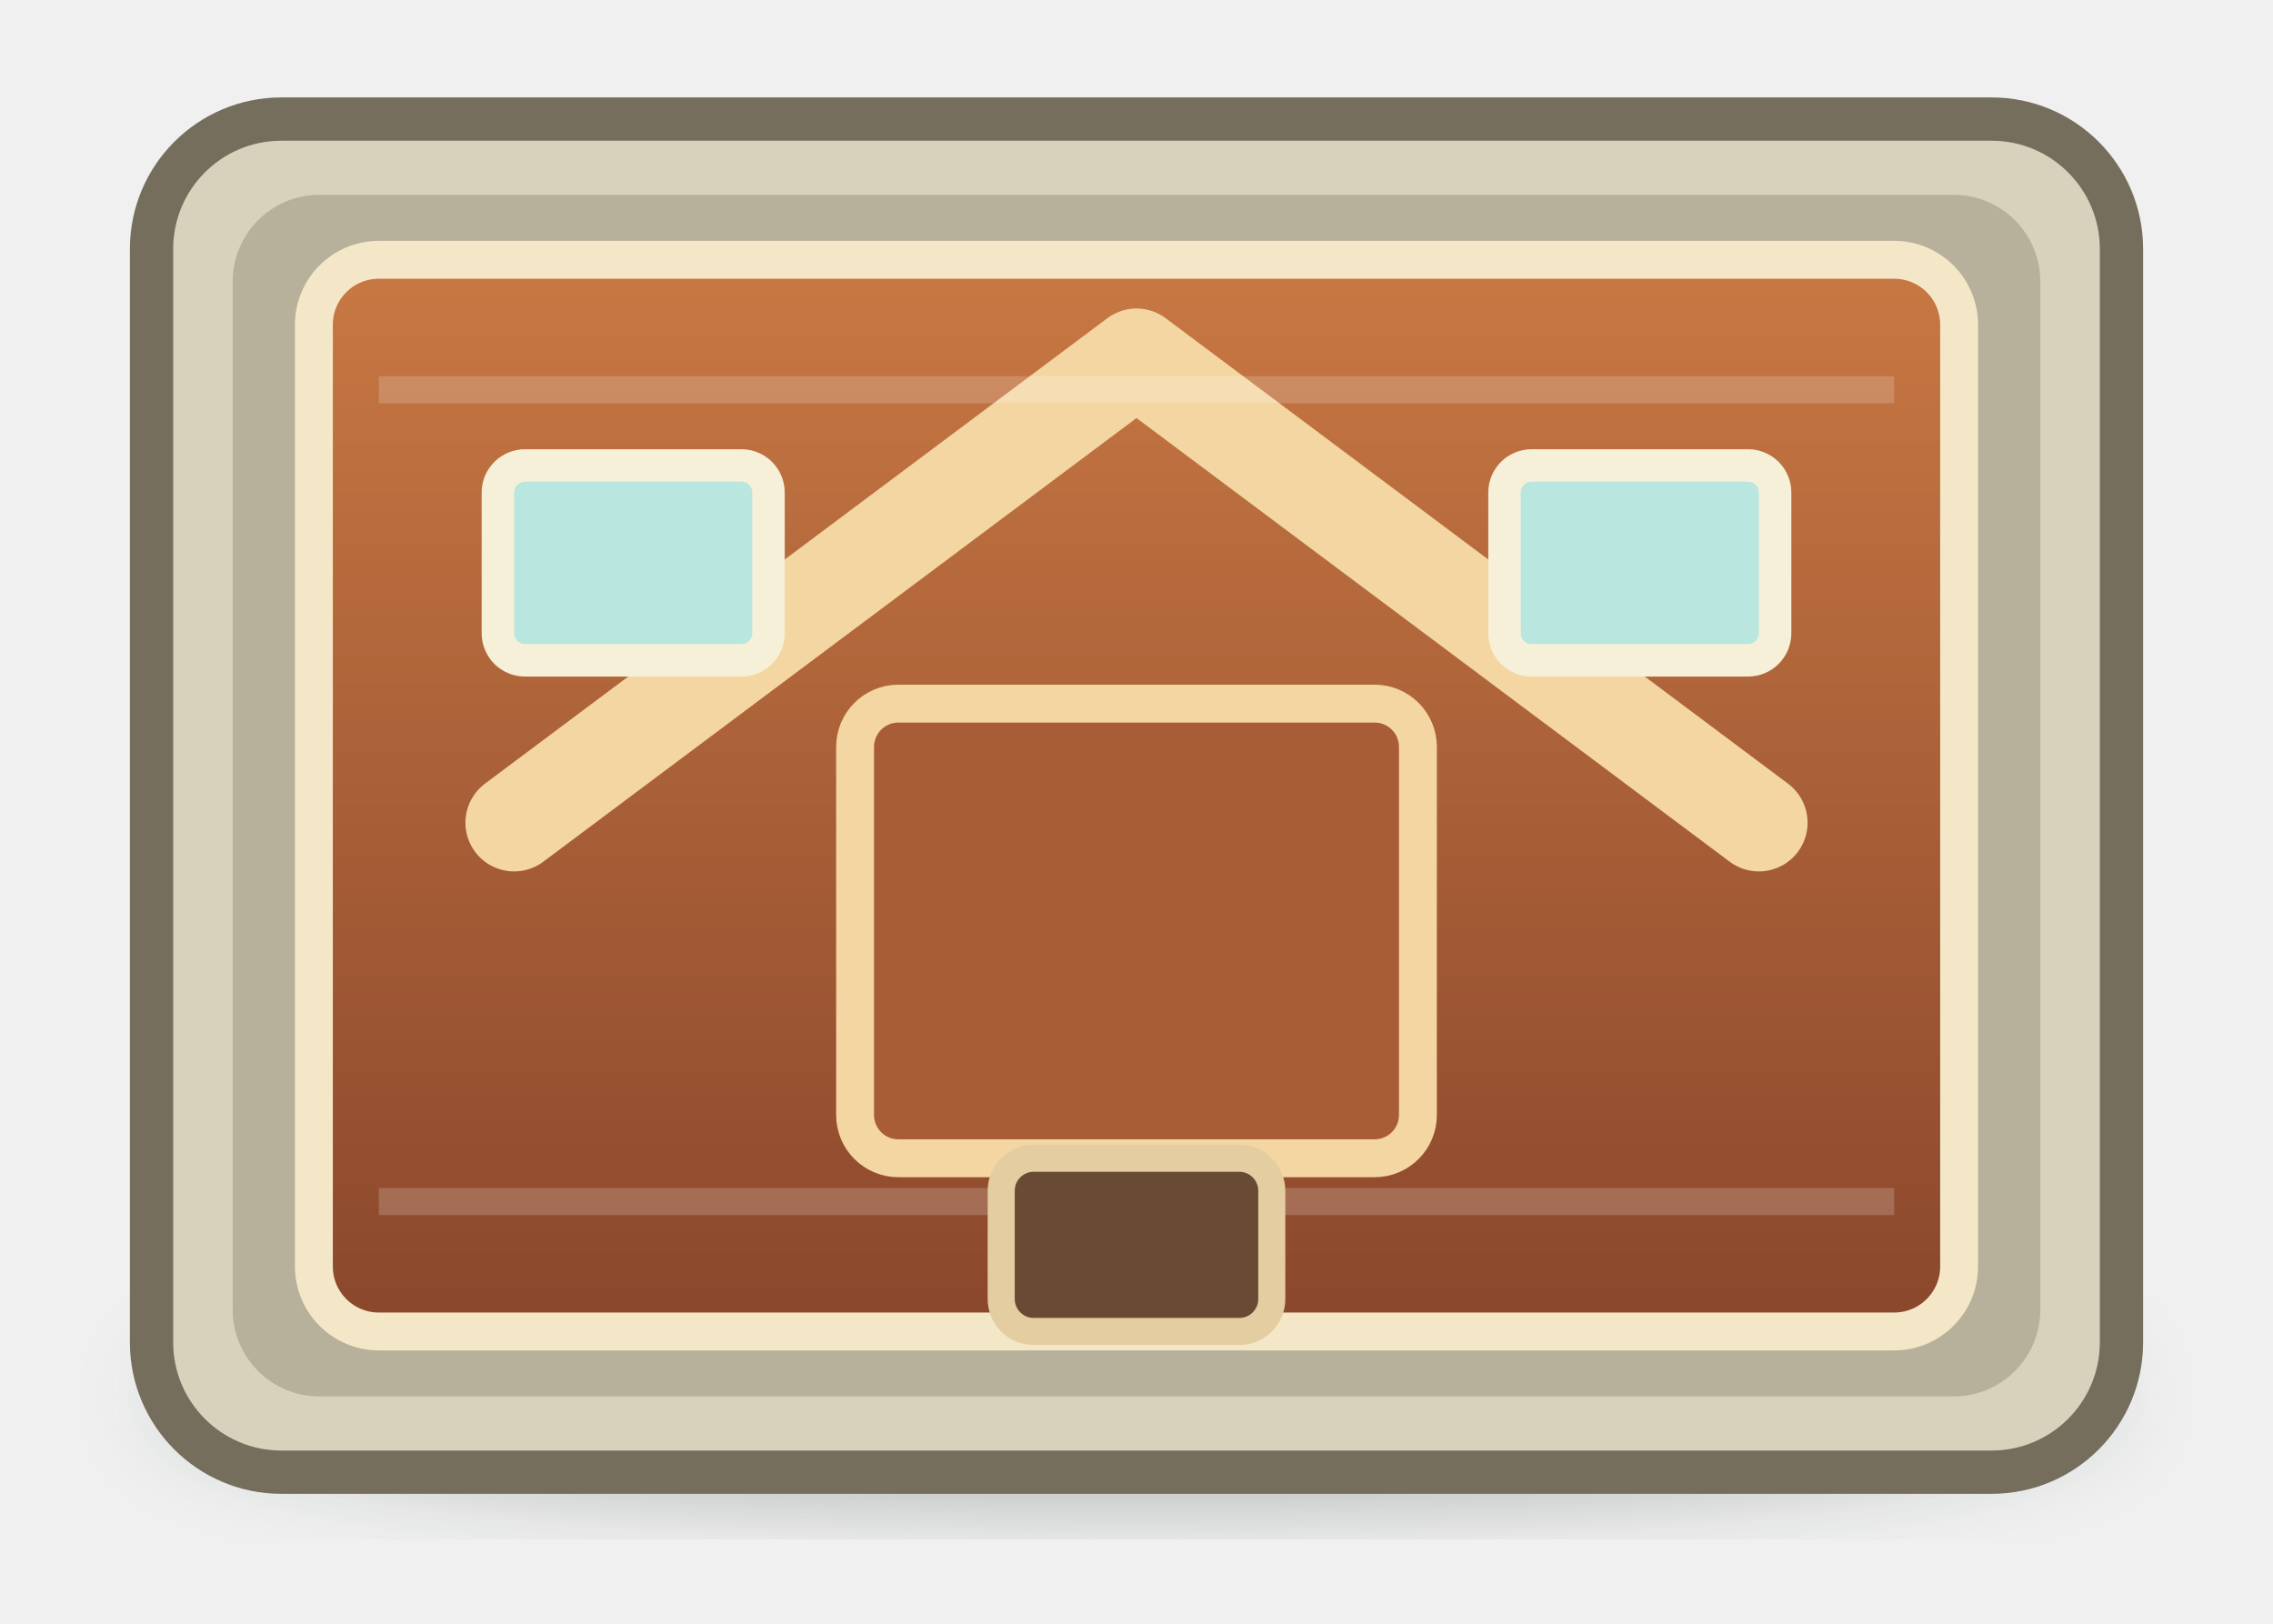
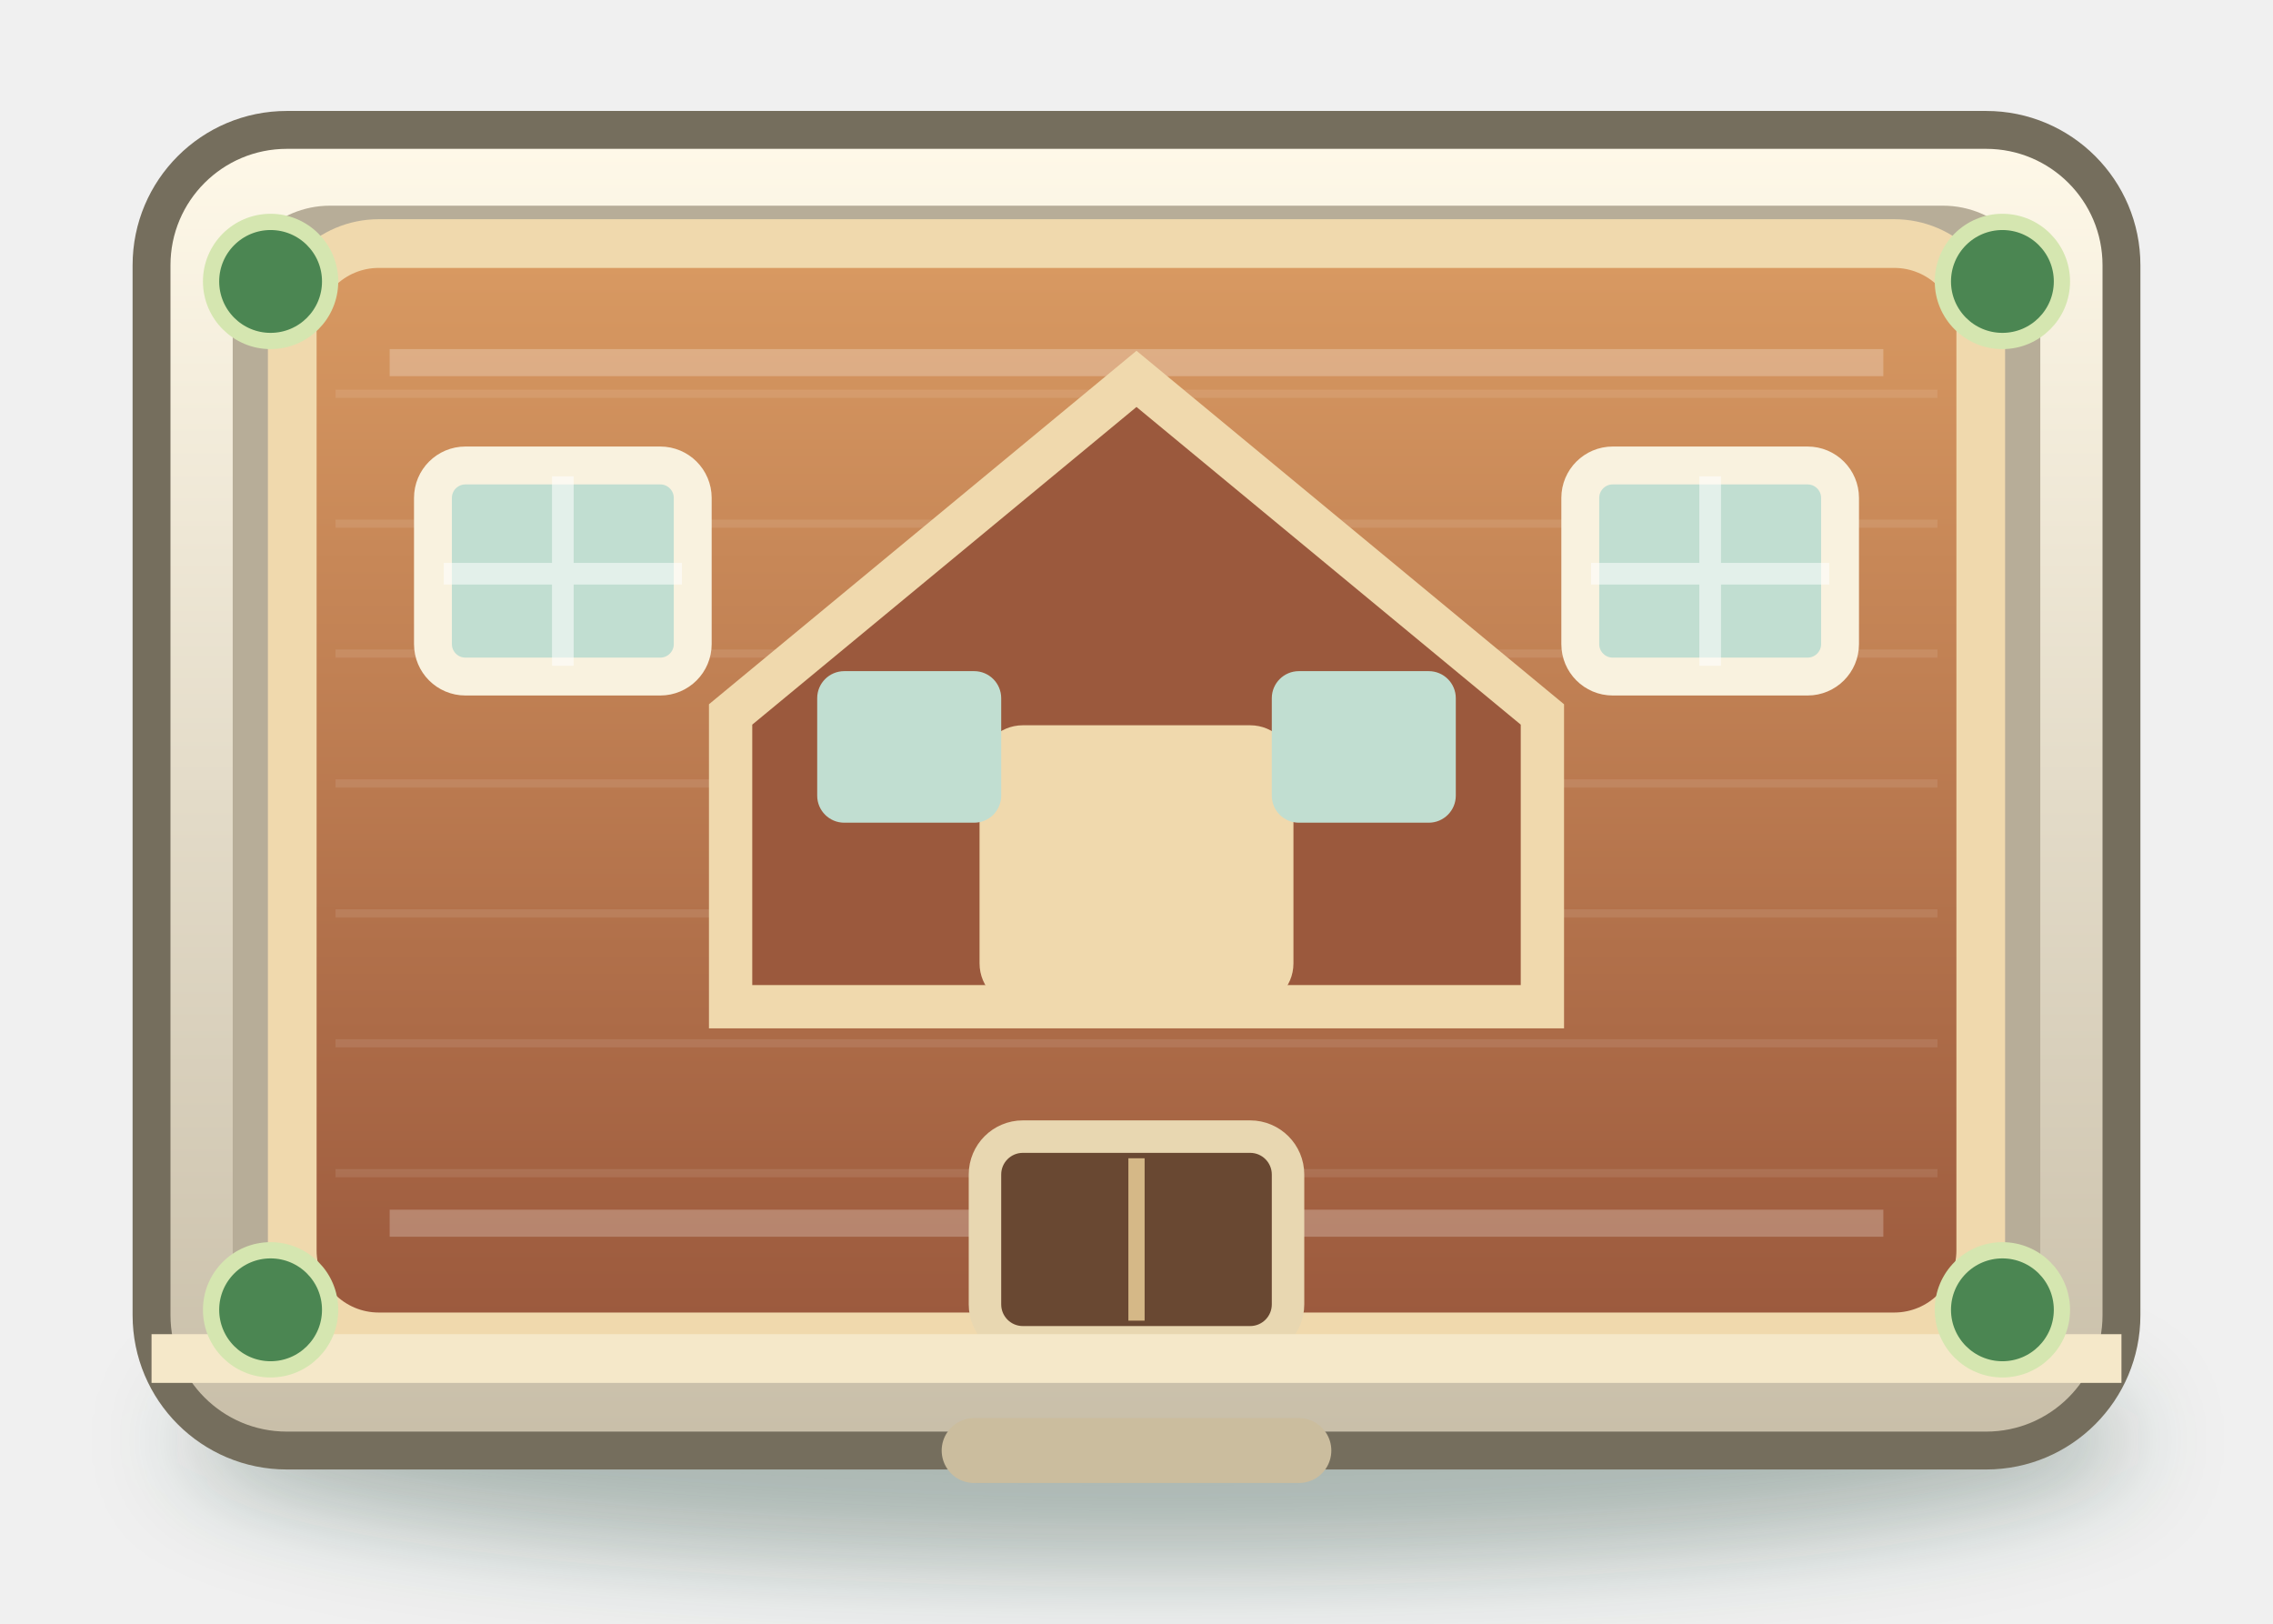
<svg xmlns="http://www.w3.org/2000/svg" width="420" height="300" viewBox="0 0 420 300">
  <defs>
-     <linearGradient id="roof" x2="0" y2="1">
-       <stop stop-color="#c87843" />
-       <stop offset="1" stop-color="#8a472c" />
+     <linearGradient id="roof" x1="0" y1="0" x2="0" y2="1">
+       <stop stop-color="#d99a62" />
+       <stop offset="1" stop-color="#9b593d" />
    </linearGradient>
-     <filter id="s">
-       <feGaussianBlur stdDeviation="8" />
+     <linearGradient id="wall" x2="0" y2="1">
+       <stop stop-color="#fff9e9" />
+       <stop offset="1" stop-color="#c8bea8" />
+     </linearGradient>
+     <filter id="shadow" x="-30%" y="-30%" width="160%" height="180%">
+       <feGaussianBlur stdDeviation="9" />
    </filter>
+     <pattern id="lines" width="24" height="24" patternUnits="userSpaceOnUse">
+       <path d="M0 0H24" stroke="#fff" stroke-opacity=".09" stroke-width="3" />
+     </pattern>
  </defs>
-   <ellipse cx="210" cy="258" rx="180" ry="22" fill="#1b3325" opacity=".25" filter="url(#s)" />
-   <rect x="28" y="22" width="364" height="250" rx="24" fill="#d8d2bd" stroke="#756e5d" stroke-width="8" />
-   <rect x="43" y="36" width="334" height="222" rx="16" fill="#b7b09b" />
-   <rect x="58" y="48" width="304" height="198" rx="12" fill="url(#roof)" stroke="#f4e7c7" stroke-width="7" />
-   <path d="M95 152l115-86 115 86" fill="none" stroke="#f4d6a2" stroke-width="18" stroke-linecap="round" stroke-linejoin="round" />
-   <rect x="158" y="130" width="104" height="84" rx="8" fill="#a85d37" stroke="#f4d6a2" stroke-width="7" />
-   <path d="M70 72H350M70 222H350" stroke="#fff" stroke-opacity=".18" stroke-width="5" />
-   <rect x="185" y="214" width="50" height="32" rx="6" fill="#694b35" stroke="#e4cda0" stroke-width="5" />
-   <rect x="92" y="86" width="50" height="36" rx="5" fill="#b9e6df" stroke="#f7f0d8" stroke-width="6" />
-   <rect x="278" y="86" width="50" height="36" rx="5" fill="#b9e6df" stroke="#f7f0d8" stroke-width="6" />
+   <ellipse cx="214" cy="266" rx="180" ry="23" fill="#183d2d" opacity=".32" filter="url(#shadow)" />
+   <path d="M34 58Q34 26 66 26H354Q386 26 386 58V238Q386 270 354 270H66Q34 270 34 238Z" fill="#8c8777" opacity=".45" />
+   <rect x="28" y="24" width="364" height="244" rx="25" fill="url(#wall)" stroke="#756e5d" stroke-width="7" />
+   <rect x="43" y="38" width="334" height="216" rx="18" fill="#b7ad98" />
+   <rect x="54" y="45" width="312" height="202" rx="16" fill="url(#roof)" stroke="#f0d9ad" stroke-width="9" />
+   <rect x="62" y="53" width="296" height="186" rx="12" fill="url(#lines)" />
+   <path d="M72 67H348M72 226H348" stroke="#fff" stroke-opacity=".24" stroke-width="5" />
+   <g fill="#c1ded1" stroke="#f9f2df" stroke-width="7">
+     <rect x="80" y="86" width="48" height="39" rx="6" />
+     <rect x="292" y="86" width="48" height="39" rx="6" />
+   </g>
+   <g stroke="#fff" stroke-opacity=".55" stroke-width="4">
+     <path d="M104 88v35m-22-17h44M316 88v35m-22-17h44" />
+   </g>
+   <path d="M135 132l75-62 75 62v54H135z" fill="#9b593d" stroke="#f0d9ad" stroke-width="8" />
+   <rect x="181" y="134" width="58" height="52" rx="8" fill="#f0d9ad" />
+   <rect x="151" y="124" width="34" height="28" rx="5" fill="#c1ded1" />
+   <rect x="235" y="124" width="34" height="28" rx="5" fill="#c1ded1" />
+   <rect x="182" y="210" width="56" height="38" rx="7" fill="#694832" stroke="#e8d7b1" stroke-width="6" />
+   <path d="M210 214v30" stroke="#d5b887" stroke-width="3" />
+   <path d="M28 251H392" stroke="#f5e8c9" stroke-width="9" />
+   <g fill="#4b8652" stroke="#d5e6b0" stroke-width="3">
+     <circle cx="50" cy="52" r="11" />
+     <circle cx="370" cy="52" r="11" />
+     <circle cx="50" cy="242" r="11" />
+     <circle cx="370" cy="242" r="11" />
+   </g>
+   <path d="M180 268h60" stroke="#cbbd9e" stroke-width="12" stroke-linecap="round" />
</svg>
